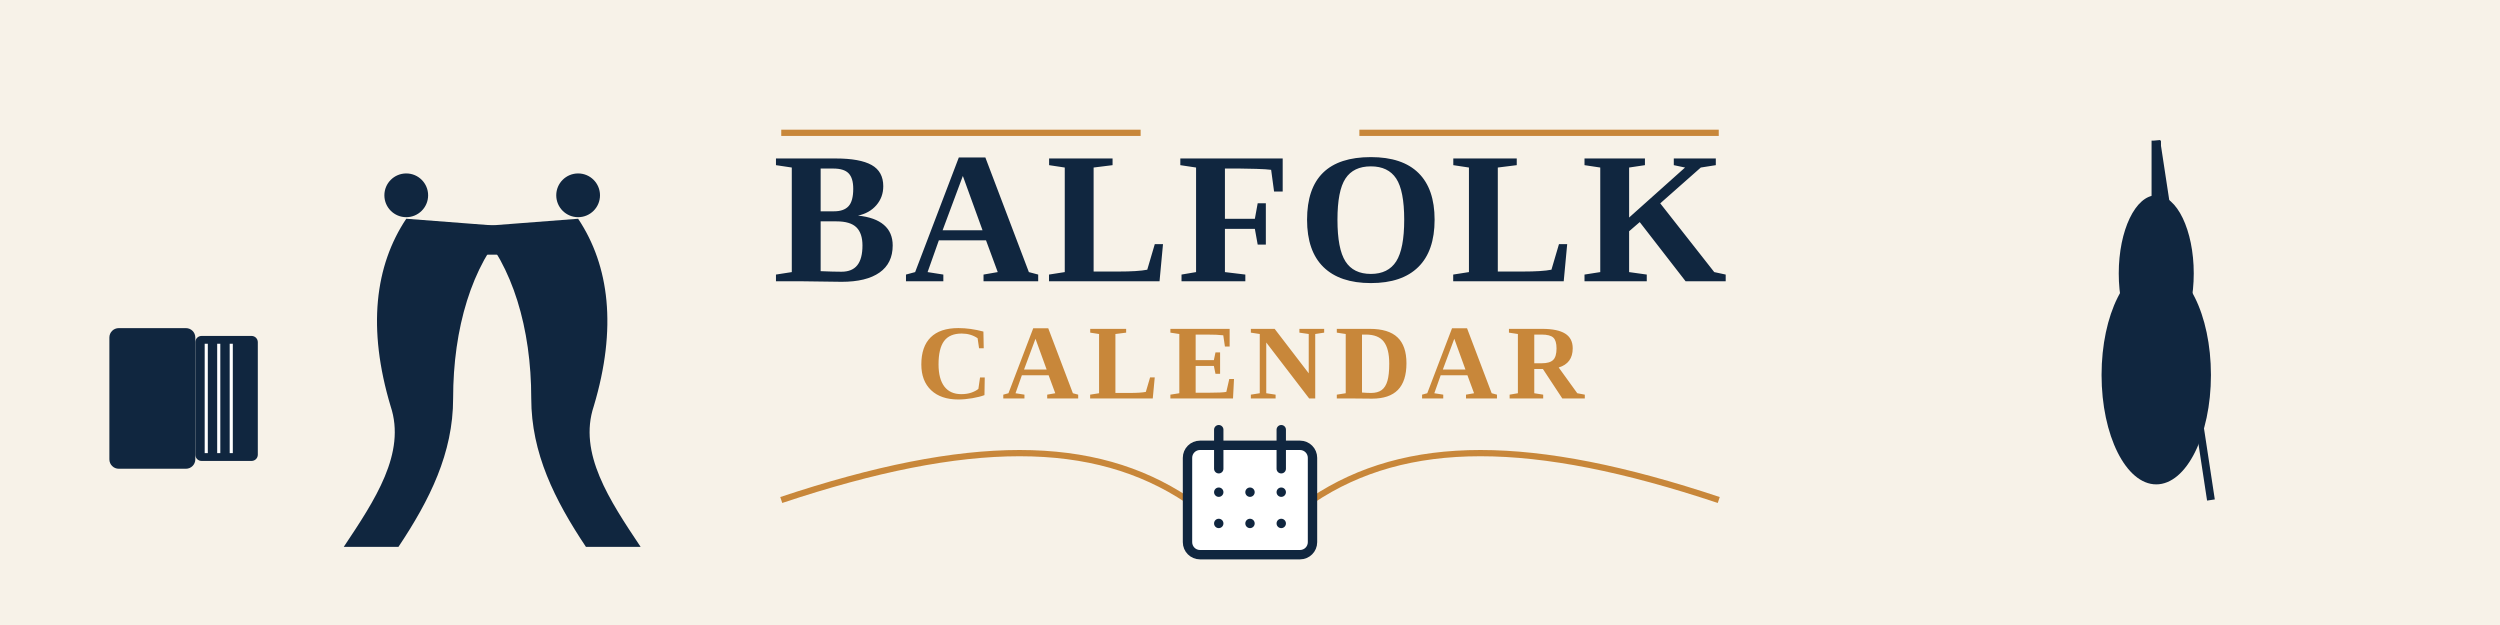
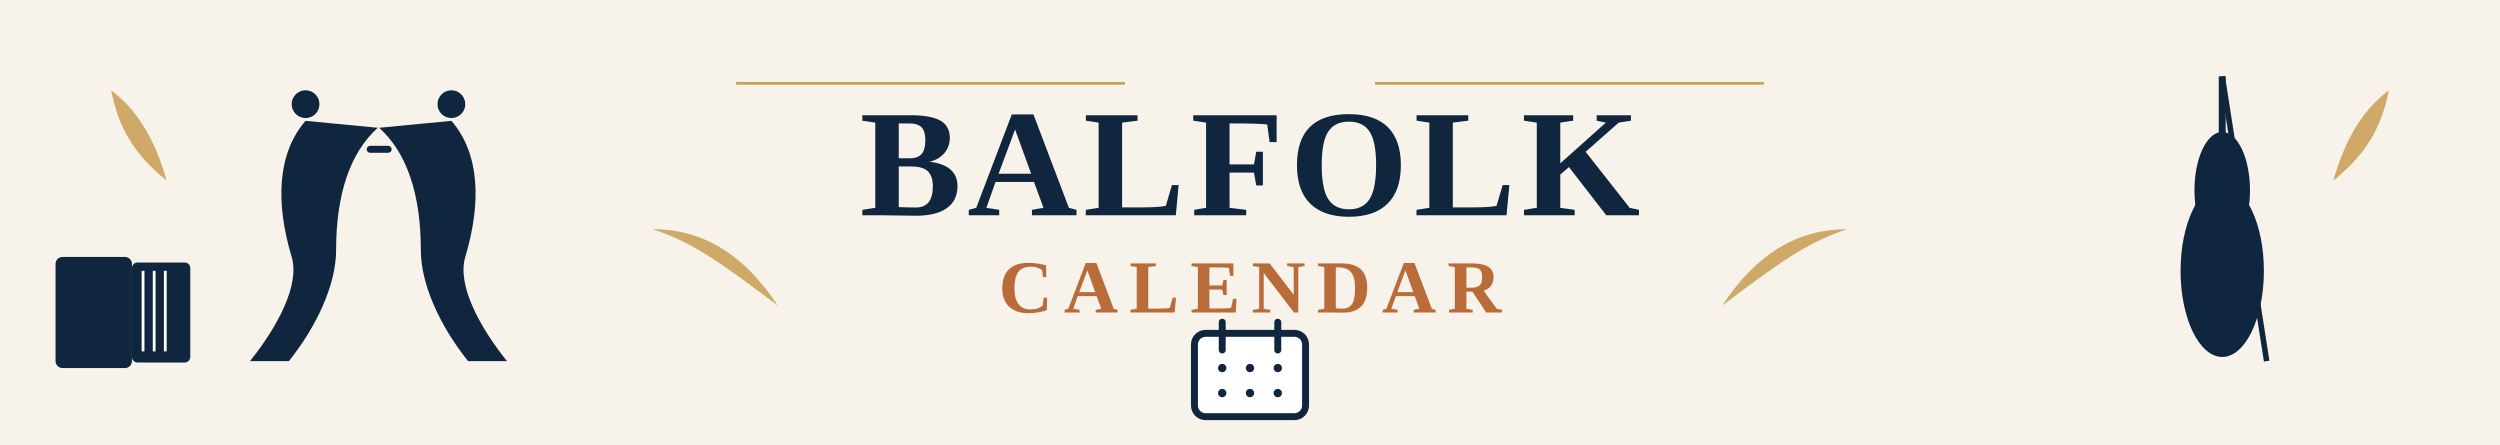
- <svg xmlns="http://www.w3.org/2000/svg" width="1600" height="400" viewBox="0 0 1600 400">
+ <svg xmlns="http://www.w3.org/2000/svg" width="1800" height="320" viewBox="0 0 1800 320">
  <defs>
    <style>
-       .bg { fill: #f7f2e8; }
+       .bg { fill: #f8f3ea; }
      .navy { fill: #10263f; }
-       .gold { fill: #c8873a; }
-       .line { stroke: #c8873a; stroke-width: 4; fill: none; }
-       .title {
-         font-family: Georgia, "Times New Roman", serif;
-         font-weight: 700;
-         letter-spacing: 4px;
-       }
-       .subtitle {
-         font-family: Georgia, "Times New Roman", serif;
-         font-weight: 600;
-         letter-spacing: 6px;
-       }
+       .gold { fill: #b96c3a; }
+       .leaf { fill: #caa15a; opacity: 0.9; }
+       .line { stroke: #caa15a; stroke-width: 2; fill: none; }
+       .title { font-family: Georgia, 'Times New Roman', serif; font-weight: 700; letter-spacing: 4px; }
+       .subtitle { font-family: Georgia, 'Times New Roman', serif; font-weight: 600; letter-spacing: 8px; }
    </style>
  </defs>
-   <rect width="1600" height="400" class="bg" />
-   <g transform="translate(70,210)" class="navy">
-     <rect x="0" y="0" width="55" height="90" rx="6" />
-     <rect x="55" y="5" width="40" height="80" rx="4" />
-     <g stroke="white" stroke-width="2">
-       <line x1="62" y1="10" x2="62" y2="80" />
-       <line x1="70" y1="10" x2="70" y2="80" />
-       <line x1="78" y1="10" x2="78" y2="80" />
+   <rect width="1800" height="320" class="bg" />
+   <g transform="translate(40,185)" class="navy">
+     <rect x="0" y="0" width="55" height="80" rx="5" />
+     <rect x="55" y="4" width="42" height="72" rx="4" />
+     <g stroke="#ffffff" stroke-width="2">
+       <line x1="63" y1="10" x2="63" y2="68" />
+       <line x1="71" y1="10" x2="71" y2="68" />
+       <line x1="79" y1="10" x2="79" y2="68" />
    </g>
  </g>
-   <g transform="translate(220,70)" class="navy">
-     <circle cx="40" cy="55" r="14" />
-     <path d="M40 70 C20 100, 15 140, 30 190 C40 220, 20 250, 0 280 L35 280              C55 250, 70 220, 70 185 C70 140, 82 100, 105 75 Z" />
-     <circle cx="150" cy="55" r="14" />
-     <path d="M150 70 C170 100, 175 140, 160 190 C150 220, 170 250, 190 280 L155 280              C135 250, 120 220, 120 185 C120 140, 108 100, 85 75 Z" />
-     <rect x="82" y="87" width="26" height="6" rx="3" />
+   <g transform="translate(180,40)" class="navy">
+     <circle cx="40" cy="35" r="10" />
+     <path d="M40 47 C20 70, 18 105, 30 145 C36 165, 20 195, 0 220 L28 220              C48 195, 62 165, 62 140 C62 100, 72 70, 92 52 Z" />
+     <circle cx="145" cy="35" r="10" />
+     <path d="M145 47 C165 70, 167 105, 155 145 C149 165, 165 195, 185 220 L157 220              C137 195, 123 165, 123 140 C123 100, 113 70, 93 52 Z" />
+     <rect x="84" y="65" width="18" height="5" rx="2.5" />
  </g>
-   <g transform="translate(1380,90)" class="navy">
-     <ellipse cx="0" cy="150" rx="35" ry="70" />
-     <ellipse cx="0" cy="85" rx="24" ry="50" />
-     <rect x="-3" y="0" width="6" height="90" />
-     <line x1="0" y1="0" x2="35" y2="230" stroke="#10263f" stroke-width="5" />
+   <g class="leaf">
+     <path d="M560 220 C520 190, 500 175, 470 165 C505 165, 535 182, 560 220 Z" />
+     <path d="M1240 220 C1280 190, 1300 175, 1330 165 C1295 165, 1265 182, 1240 220 Z" />
+     <path d="M120 130 C95 110, 85 90, 80 65 C100 80, 112 102, 120 130 Z" />
+     <path d="M1680 130 C1705 110, 1715 90, 1720 65 C1700 80, 1688 102, 1680 130 Z" />
  </g>
-   <path d="M500 85 H730" class="line" />
-   <path d="M870 85 H1100" class="line" />
-   <path d="M500 320 C620 280, 700 280, 760 320" class="line" />
-   <path d="M840 320 C900 280, 980 280, 1100 320" class="line" />
-   <text x="800" y="180" text-anchor="middle" class="navy title" font-size="120">BALFOLK</text>
-   <text x="800" y="255" text-anchor="middle" class="gold subtitle" font-size="68">CALENDAR</text>
-   <g transform="translate(760,285)">
-     <rect x="0" y="0" width="80" height="70" rx="8" fill="#ffffff" stroke="#10263f" stroke-width="6" />
-     <line x1="20" y1="-10" x2="20" y2="15" stroke="#10263f" stroke-width="6" stroke-linecap="round" />
-     <line x1="60" y1="-10" x2="60" y2="15" stroke="#10263f" stroke-width="6" stroke-linecap="round" />
+   <path d="M530 60 H810" class="line" />
+   <path d="M990 60 H1270" class="line" />
+   <text x="900" y="155" text-anchor="middle" class="navy title" font-size="110">BALFOLK</text>
+   <text x="900" y="225" text-anchor="middle" class="gold subtitle" font-size="54">CALENDAR</text>
+   <g transform="translate(860,240)">
+     <rect x="0" y="0" width="80" height="60" rx="8" fill="#ffffff" stroke="#10263f" stroke-width="5" />
+     <line x1="20" y1="-8" x2="20" y2="12" stroke="#10263f" stroke-width="5" stroke-linecap="round" />
+     <line x1="60" y1="-8" x2="60" y2="12" stroke="#10263f" stroke-width="5" stroke-linecap="round" />
    <g fill="#10263f">
-       <circle cx="20" cy="30" r="3" />
-       <circle cx="40" cy="30" r="3" />
-       <circle cx="60" cy="30" r="3" />
-       <circle cx="20" cy="50" r="3" />
-       <circle cx="40" cy="50" r="3" />
-       <circle cx="60" cy="50" r="3" />
+       <circle cx="20" cy="25" r="3" />
+       <circle cx="40" cy="25" r="3" />
+       <circle cx="60" cy="25" r="3" />
+       <circle cx="20" cy="43" r="3" />
+       <circle cx="40" cy="43" r="3" />
+       <circle cx="60" cy="43" r="3" />
    </g>
  </g>
+   <g transform="translate(1600,55)" class="navy">
+     <ellipse cx="0" cy="140" rx="30" ry="62" />
+     <ellipse cx="0" cy="82" rx="20" ry="42" />
+     <rect x="-2.5" y="0" width="5" height="82" />
+     <line x1="0" y1="0" x2="32" y2="205" stroke="#10263f" stroke-width="4" />
+   </g>
</svg>
